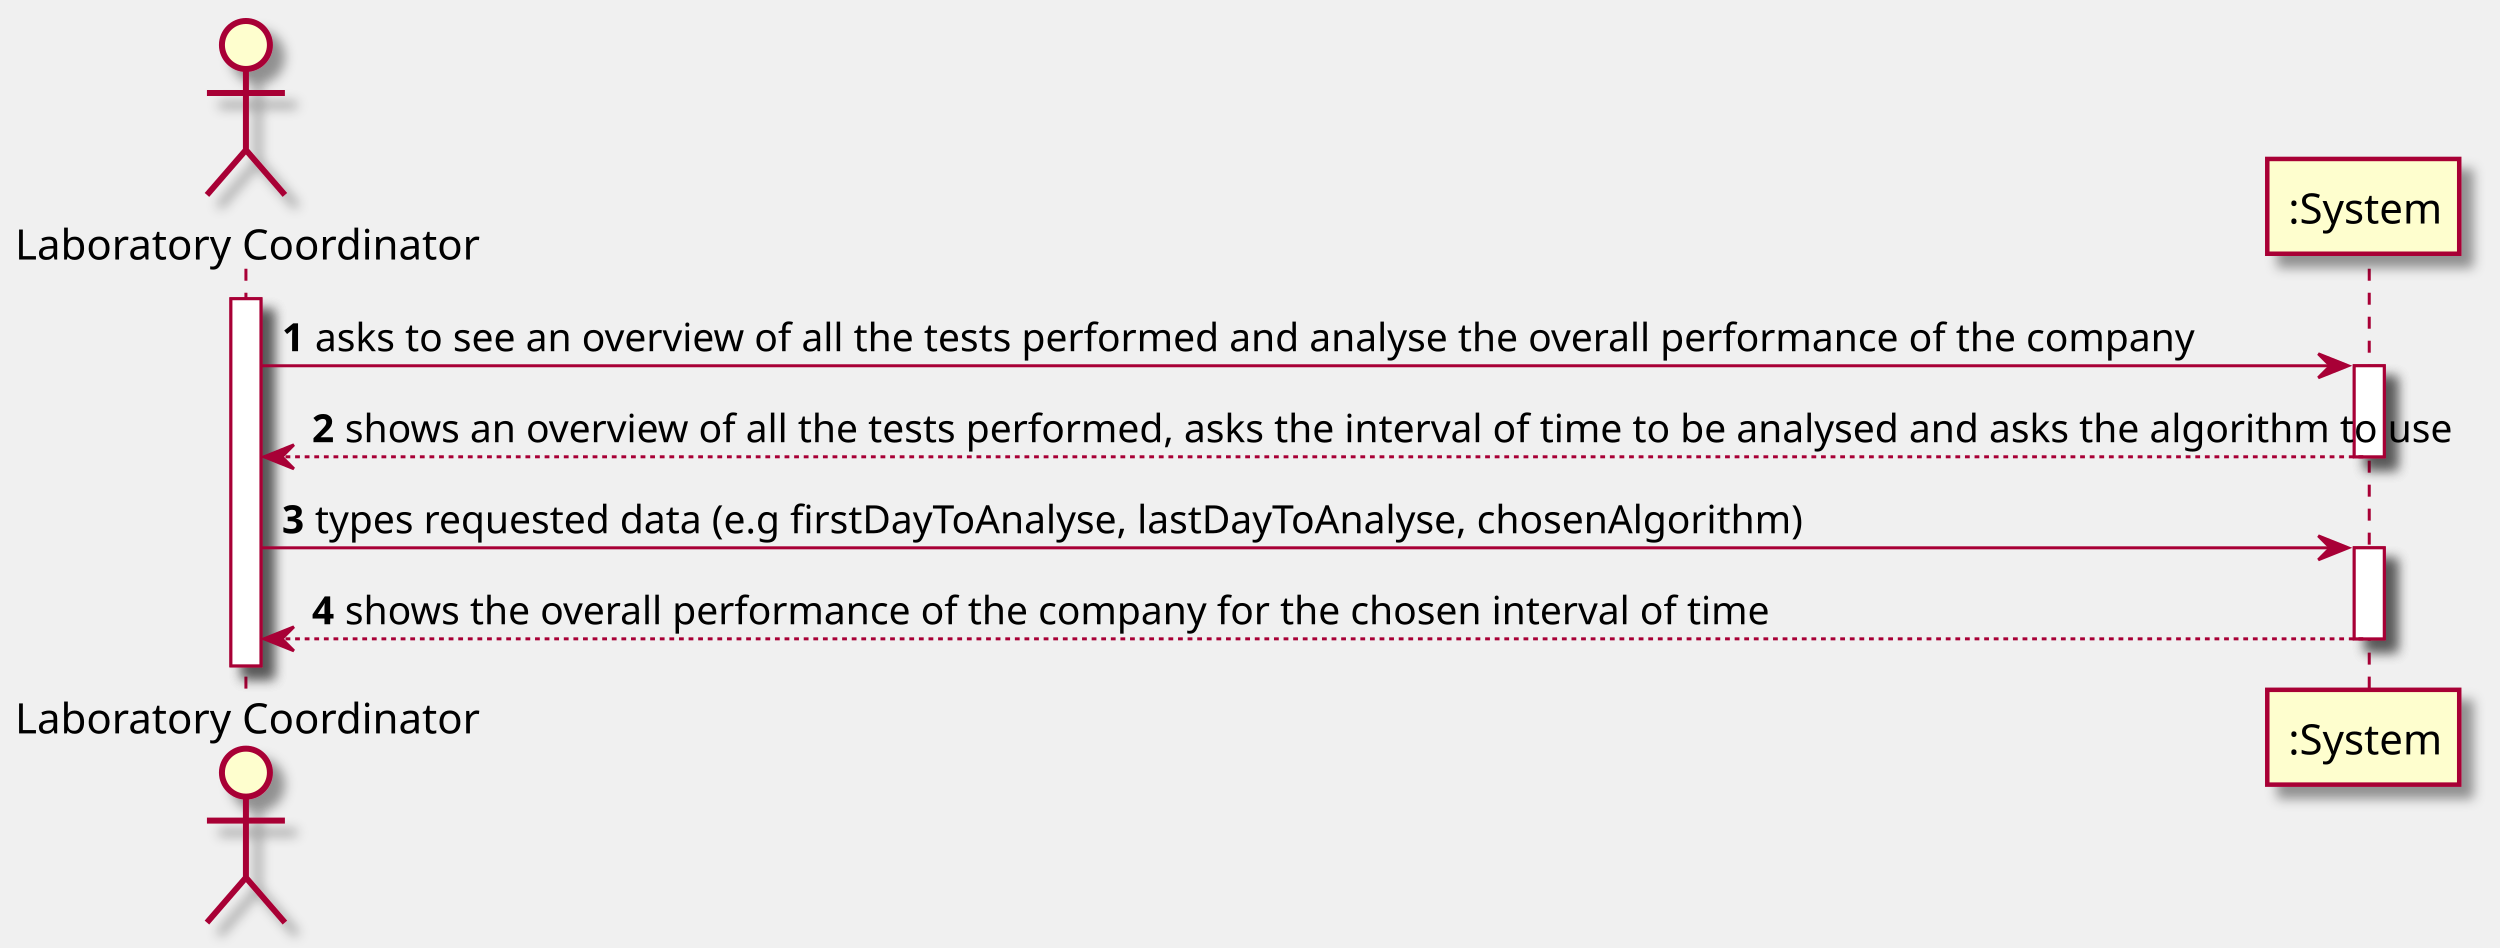
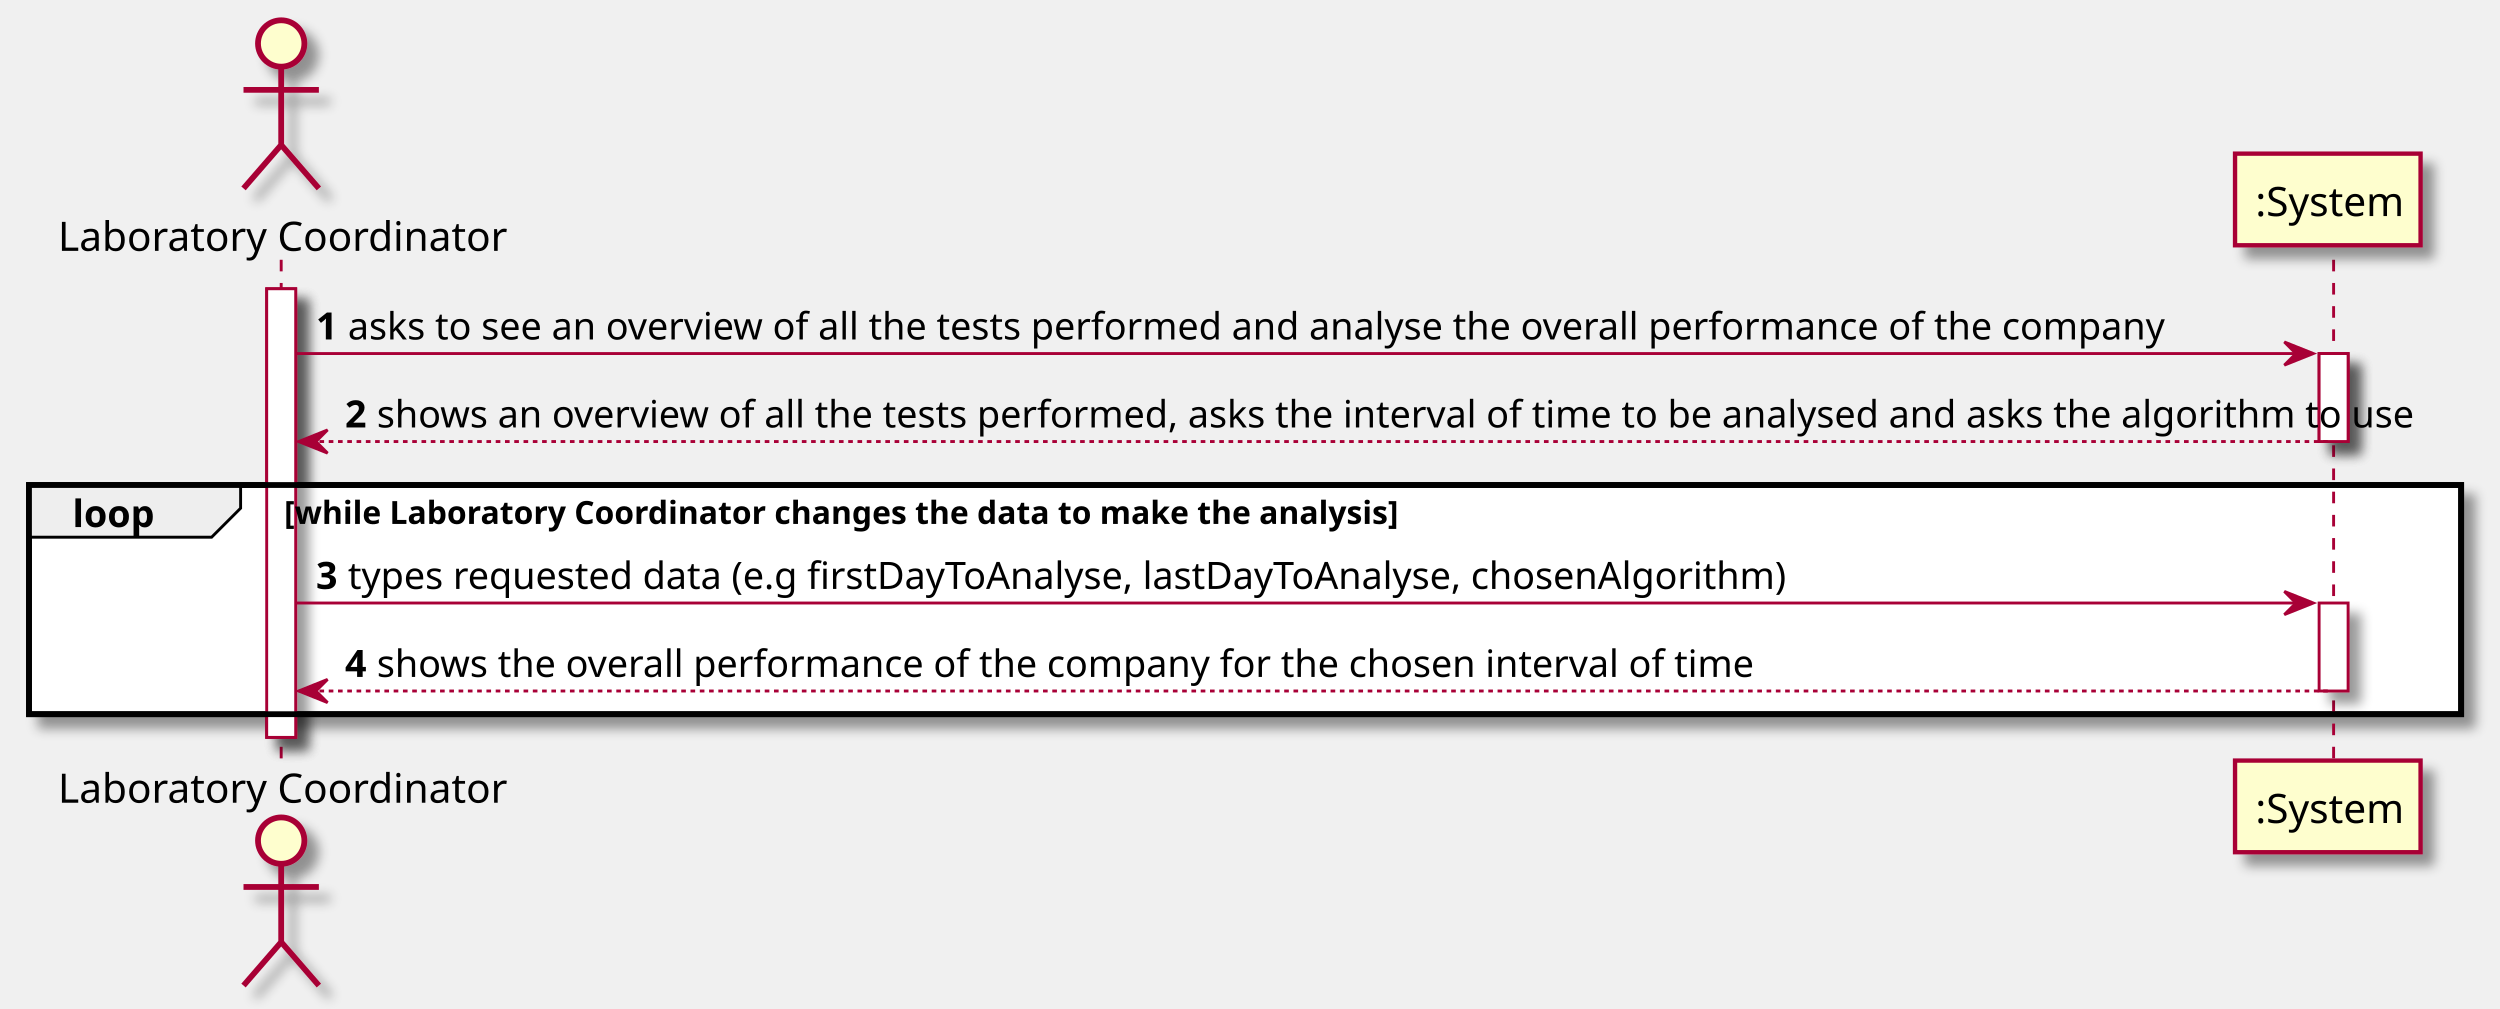
- <svg xmlns="http://www.w3.org/2000/svg" contentScriptType="application/ecmascript" contentStyleType="text/css" height="395px" preserveAspectRatio="none" style="width:1042px;height:395px;background:#FFFFFF;" version="1.1" viewBox="0 0 1042 395" width="1042.5px" zoomAndPan="magnify">
+ <svg xmlns="http://www.w3.org/2000/svg" contentScriptType="application/ecmascript" contentStyleType="text/css" height="435px" preserveAspectRatio="none" style="width:1078px;height:435px;background:#FFFFFF;" version="1.1" viewBox="0 0 1078 435" width="1078.75px" zoomAndPan="magnify">
  <defs>
-     <filter height="300%" id="fn6sim9sq9byr" width="300%" x="-1" y="-1">
+     <filter height="300%" id="f1emrzv2cj2pnm" width="300%" x="-1" y="-1">
      <feGaussianBlur result="blurOut" stdDeviation="2.5" />
      <feColorMatrix in="blurOut" result="blurOut2" type="matrix" values="0 0 0 0 0 0 0 0 0 0 0 0 0 0 0 0 0 0 .4 0" />
      <feOffset dx="5.0" dy="5.0" in="blurOut2" result="blurOut3" />
      <feBlend in="SourceGraphic" in2="blurOut3" mode="normal" />
    </filter>
  </defs>
  <g>
-     <rect fill="#FFFFFF" filter="url(#fn6sim9sq9byr)" height="153.008" style="stroke:#A80036;stroke-width:1.25;" width="12.5" x="96.25" y="124.512" />
-     <rect fill="#FFFFFF" filter="url(#fn6sim9sq9byr)" height="37.94" style="stroke:#A80036;stroke-width:1.25;" width="12.5" x="981.25" y="152.451" />
-     <rect fill="#FFFFFF" filter="url(#fn6sim9sq9byr)" height="37.94" style="stroke:#A80036;stroke-width:1.25;" width="12.5" x="981.25" y="228.33" />
-     <line style="stroke:#A80036;stroke-width:1.25;stroke-dasharray:5.0,5.0;" x1="102.5" x2="102.5" y1="112.012" y2="288.769" />
-     <line style="stroke:#A80036;stroke-width:1.25;stroke-dasharray:5.0,5.0;" x1="987.5" x2="987.5" y1="112.012" y2="288.769" />
-     <text fill="#000000" font-family="sans-serif" font-size="17.5" lengthAdjust="spacing" textLength="185" x="6.25" y="108.166">Laboratory Coordinator</text>
-     <ellipse cx="102.5" cy="18.75" fill="#FEFECE" filter="url(#fn6sim9sq9byr)" rx="10" ry="10" style="stroke:#A80036;stroke-width:2.5;" />
-     <path d="M102.5,28.75 L102.5,62.5 M86.25,38.75 L118.75,38.75 M102.5,62.5 L86.25,81.25 M102.5,62.5 L118.75,81.25 " fill="none" filter="url(#fn6sim9sq9byr)" style="stroke:#A80036;stroke-width:2.5;" />
-     <text fill="#000000" font-family="sans-serif" font-size="17.5" lengthAdjust="spacing" textLength="185" x="6.25" y="305.686">Laboratory Coordinator</text>
-     <ellipse cx="102.5" cy="322.031" fill="#FEFECE" filter="url(#fn6sim9sq9byr)" rx="10" ry="10" style="stroke:#A80036;stroke-width:2.5;" />
-     <path d="M102.5,332.031 L102.5,365.781 M86.25,342.031 L118.75,342.031 M102.5,365.781 L86.25,384.531 M102.5,365.781 L118.75,384.531 " fill="none" filter="url(#fn6sim9sq9byr)" style="stroke:#A80036;stroke-width:2.5;" />
-     <rect fill="#FEFECE" filter="url(#fn6sim9sq9byr)" height="39.512" style="stroke:#A80036;stroke-width:1.875;" width="80" x="945" y="66.25" />
-     <text fill="#000000" font-family="sans-serif" font-size="17.5" lengthAdjust="spacing" textLength="62.5" x="953.75" y="93.166">:System</text>
-     <rect fill="#FEFECE" filter="url(#fn6sim9sq9byr)" height="39.512" style="stroke:#A80036;stroke-width:1.875;" width="80" x="945" y="287.519" />
-     <text fill="#000000" font-family="sans-serif" font-size="17.5" lengthAdjust="spacing" textLength="62.5" x="953.75" y="314.436">:System</text>
-     <rect fill="#FFFFFF" filter="url(#fn6sim9sq9byr)" height="153.008" style="stroke:#A80036;stroke-width:1.25;" width="12.5" x="96.25" y="124.512" />
-     <rect fill="#FFFFFF" filter="url(#fn6sim9sq9byr)" height="37.94" style="stroke:#A80036;stroke-width:1.25;" width="12.5" x="981.25" y="152.451" />
-     <rect fill="#FFFFFF" filter="url(#fn6sim9sq9byr)" height="37.94" style="stroke:#A80036;stroke-width:1.25;" width="12.5" x="981.25" y="228.33" />
-     <polygon fill="#A80036" points="966.25,147.451,978.75,152.451,966.25,157.451,971.25,152.451" style="stroke:#A80036;stroke-width:1.25;" />
-     <line style="stroke:#A80036;stroke-width:1.25;" x1="108.75" x2="973.75" y1="152.451" y2="152.451" />
-     <text fill="#000000" font-family="sans-serif" font-size="16.25" font-weight="bold" lengthAdjust="spacing" textLength="8.75" x="117.5" y="146.381">1</text>
-     <text fill="#000000" font-family="sans-serif" font-size="16.25" lengthAdjust="spacing" textLength="735" x="131.25" y="146.381">asks to see an overview of all the tests performed and analyse the overall performance of the company</text>
-     <polygon fill="#A80036" points="122.5,185.391,110,190.391,122.5,195.391,117.5,190.391" style="stroke:#A80036;stroke-width:1.25;" />
-     <line style="stroke:#A80036;stroke-width:1.25;stroke-dasharray:2.0,2.0;" x1="115" x2="986.25" y1="190.391" y2="190.391" />
-     <text fill="#000000" font-family="sans-serif" font-size="16.25" font-weight="bold" lengthAdjust="spacing" textLength="8.75" x="130" y="184.32">2</text>
-     <text fill="#000000" font-family="sans-serif" font-size="16.25" lengthAdjust="spacing" textLength="828.75" x="143.75" y="184.32">shows an overview of all the tests performed, asks the interval of time to be analysed and asks the algorithm to use</text>
-     <polygon fill="#A80036" points="966.25,223.33,978.75,228.33,966.25,233.33,971.25,228.33" style="stroke:#A80036;stroke-width:1.25;" />
-     <line style="stroke:#A80036;stroke-width:1.25;" x1="108.75" x2="973.75" y1="228.33" y2="228.33" />
-     <text fill="#000000" font-family="sans-serif" font-size="16.25" font-weight="bold" lengthAdjust="spacing" textLength="8.75" x="117.5" y="222.26">3</text>
-     <text fill="#000000" font-family="sans-serif" font-size="16.25" lengthAdjust="spacing" textLength="598.75" x="131.25" y="222.26">types requested data (e.g firstDayToAnalyse, lastDayToAnalyse, chosenAlgorithm)</text>
-     <polygon fill="#A80036" points="122.5,261.269,110,266.269,122.5,271.269,117.5,266.269" style="stroke:#A80036;stroke-width:1.25;" />
-     <line style="stroke:#A80036;stroke-width:1.25;stroke-dasharray:2.0,2.0;" x1="115" x2="986.25" y1="266.269" y2="266.269" />
-     <text fill="#000000" font-family="sans-serif" font-size="16.25" font-weight="bold" lengthAdjust="spacing" textLength="8.75" x="130" y="260.199">4</text>
-     <text fill="#000000" font-family="sans-serif" font-size="16.25" lengthAdjust="spacing" textLength="550" x="143.75" y="260.199">shows the overall performance of the company for the chosen interval of time</text>
+     <rect fill="#FFFFFF" filter="url(#f1emrzv2cj2pnm)" height="193.447" style="stroke:#A80036;stroke-width:1.25;" width="12.5" x="115" y="124.512" />
+     <rect fill="#FFFFFF" filter="url(#f1emrzv2cj2pnm)" height="37.94" style="stroke:#A80036;stroke-width:1.25;" width="12.5" x="1000" y="152.451" />
+     <rect fill="#FFFFFF" filter="url(#f1emrzv2cj2pnm)" height="37.94" style="stroke:#A80036;stroke-width:1.25;" width="12.5" x="1000" y="260.019" />
+     <rect fill="#FFFFFF" filter="url(#f1emrzv2cj2pnm)" height="98.818" style="stroke:#000000;stroke-width:2.5;" width="1048.75" x="12.5" y="209.141" />
+     <line style="stroke:#A80036;stroke-width:1.25;stroke-dasharray:5.0,5.0;" x1="121.25" x2="121.25" y1="112.012" y2="329.209" />
+     <line style="stroke:#A80036;stroke-width:1.25;stroke-dasharray:5.0,5.0;" x1="1006.25" x2="1006.25" y1="112.012" y2="329.209" />
+     <text fill="#000000" font-family="sans-serif" font-size="17.5" lengthAdjust="spacing" textLength="185" x="25" y="108.166">Laboratory Coordinator</text>
+     <ellipse cx="121.25" cy="18.75" fill="#FEFECE" filter="url(#f1emrzv2cj2pnm)" rx="10" ry="10" style="stroke:#A80036;stroke-width:2.5;" />
+     <path d="M121.25,28.75 L121.25,62.5 M105,38.75 L137.5,38.75 M121.25,62.5 L105,81.25 M121.25,62.5 L137.5,81.25 " fill="none" filter="url(#f1emrzv2cj2pnm)" style="stroke:#A80036;stroke-width:2.5;" />
+     <text fill="#000000" font-family="sans-serif" font-size="17.5" lengthAdjust="spacing" textLength="185" x="25" y="346.125">Laboratory Coordinator</text>
+     <ellipse cx="121.25" cy="362.471" fill="#FEFECE" filter="url(#f1emrzv2cj2pnm)" rx="10" ry="10" style="stroke:#A80036;stroke-width:2.5;" />
+     <path d="M121.25,372.471 L121.25,406.221 M105,382.471 L137.5,382.471 M121.25,406.221 L105,424.971 M121.25,406.221 L137.5,424.971 " fill="none" filter="url(#f1emrzv2cj2pnm)" style="stroke:#A80036;stroke-width:2.5;" />
+     <rect fill="#FEFECE" filter="url(#f1emrzv2cj2pnm)" height="39.512" style="stroke:#A80036;stroke-width:1.875;" width="80" x="963.75" y="66.25" />
+     <text fill="#000000" font-family="sans-serif" font-size="17.5" lengthAdjust="spacing" textLength="62.5" x="972.5" y="93.166">:System</text>
+     <rect fill="#FEFECE" filter="url(#f1emrzv2cj2pnm)" height="39.512" style="stroke:#A80036;stroke-width:1.875;" width="80" x="963.75" y="327.959" />
+     <text fill="#000000" font-family="sans-serif" font-size="17.5" lengthAdjust="spacing" textLength="62.5" x="972.5" y="354.875">:System</text>
+     <rect fill="#FFFFFF" filter="url(#f1emrzv2cj2pnm)" height="193.447" style="stroke:#A80036;stroke-width:1.25;" width="12.5" x="115" y="124.512" />
+     <rect fill="#FFFFFF" filter="url(#f1emrzv2cj2pnm)" height="37.94" style="stroke:#A80036;stroke-width:1.25;" width="12.5" x="1000" y="152.451" />
+     <rect fill="#FFFFFF" filter="url(#f1emrzv2cj2pnm)" height="37.94" style="stroke:#A80036;stroke-width:1.25;" width="12.5" x="1000" y="260.019" />
+     <polygon fill="#A80036" points="985,147.451,997.5,152.451,985,157.451,990,152.451" style="stroke:#A80036;stroke-width:1.25;" />
+     <line style="stroke:#A80036;stroke-width:1.25;" x1="127.5" x2="992.5" y1="152.451" y2="152.451" />
+     <text fill="#000000" font-family="sans-serif" font-size="16.25" font-weight="bold" lengthAdjust="spacing" textLength="8.75" x="136.25" y="146.381">1</text>
+     <text fill="#000000" font-family="sans-serif" font-size="16.25" lengthAdjust="spacing" textLength="735" x="150" y="146.381">asks to see an overview of all the tests performed and analyse the overall performance of the company</text>
+     <polygon fill="#A80036" points="141.25,185.391,128.75,190.391,141.25,195.391,136.25,190.391" style="stroke:#A80036;stroke-width:1.25;" />
+     <line style="stroke:#A80036;stroke-width:1.25;stroke-dasharray:2.0,2.0;" x1="133.75" x2="1005" y1="190.391" y2="190.391" />
+     <text fill="#000000" font-family="sans-serif" font-size="16.25" font-weight="bold" lengthAdjust="spacing" textLength="8.75" x="148.75" y="184.32">2</text>
+     <text fill="#000000" font-family="sans-serif" font-size="16.25" lengthAdjust="spacing" textLength="828.75" x="162.5" y="184.32">shows an overview of all the tests performed, asks the interval of time to be analysed and asks the algorithm to use</text>
+     <path d="M12.5,209.141 L103.75,209.141 L103.75,219.141 L91.25,231.641 L12.5,231.641 L12.5,209.141 " fill="#EEEEEE" style="stroke:#000000;stroke-width:1.25;" />
+     <rect fill="none" height="98.818" style="stroke:#000000;stroke-width:2.5;" width="1048.75" x="12.5" y="209.141" />
+     <text fill="#000000" font-family="sans-serif" font-size="16.25" font-weight="bold" lengthAdjust="spacing" textLength="35" x="31.25" y="227.26">loop</text>
+     <text fill="#000000" font-family="sans-serif" font-size="13.75" font-weight="bold" lengthAdjust="spacing" textLength="480" x="122.5" y="225.914">[while Laboratory Coordinator changes the data to make the analysis]</text>
+     <polygon fill="#A80036" points="985,255.019,997.5,260.019,985,265.019,990,260.019" style="stroke:#A80036;stroke-width:1.25;" />
+     <line style="stroke:#A80036;stroke-width:1.25;" x1="127.5" x2="992.5" y1="260.019" y2="260.019" />
+     <text fill="#000000" font-family="sans-serif" font-size="16.25" font-weight="bold" lengthAdjust="spacing" textLength="8.75" x="136.25" y="253.949">3</text>
+     <text fill="#000000" font-family="sans-serif" font-size="16.25" lengthAdjust="spacing" textLength="598.75" x="150" y="253.949">types requested data (e.g firstDayToAnalyse, lastDayToAnalyse, chosenAlgorithm)</text>
+     <polygon fill="#A80036" points="141.25,292.959,128.75,297.959,141.25,302.959,136.25,297.959" style="stroke:#A80036;stroke-width:1.25;" />
+     <line style="stroke:#A80036;stroke-width:1.25;stroke-dasharray:2.0,2.0;" x1="133.75" x2="1005" y1="297.959" y2="297.959" />
+     <text fill="#000000" font-family="sans-serif" font-size="16.25" font-weight="bold" lengthAdjust="spacing" textLength="8.75" x="148.75" y="291.888">4</text>
+     <text fill="#000000" font-family="sans-serif" font-size="16.25" lengthAdjust="spacing" textLength="550" x="162.5" y="291.888">shows the overall performance of the company for the chosen interval of time</text>
  </g>
</svg>
